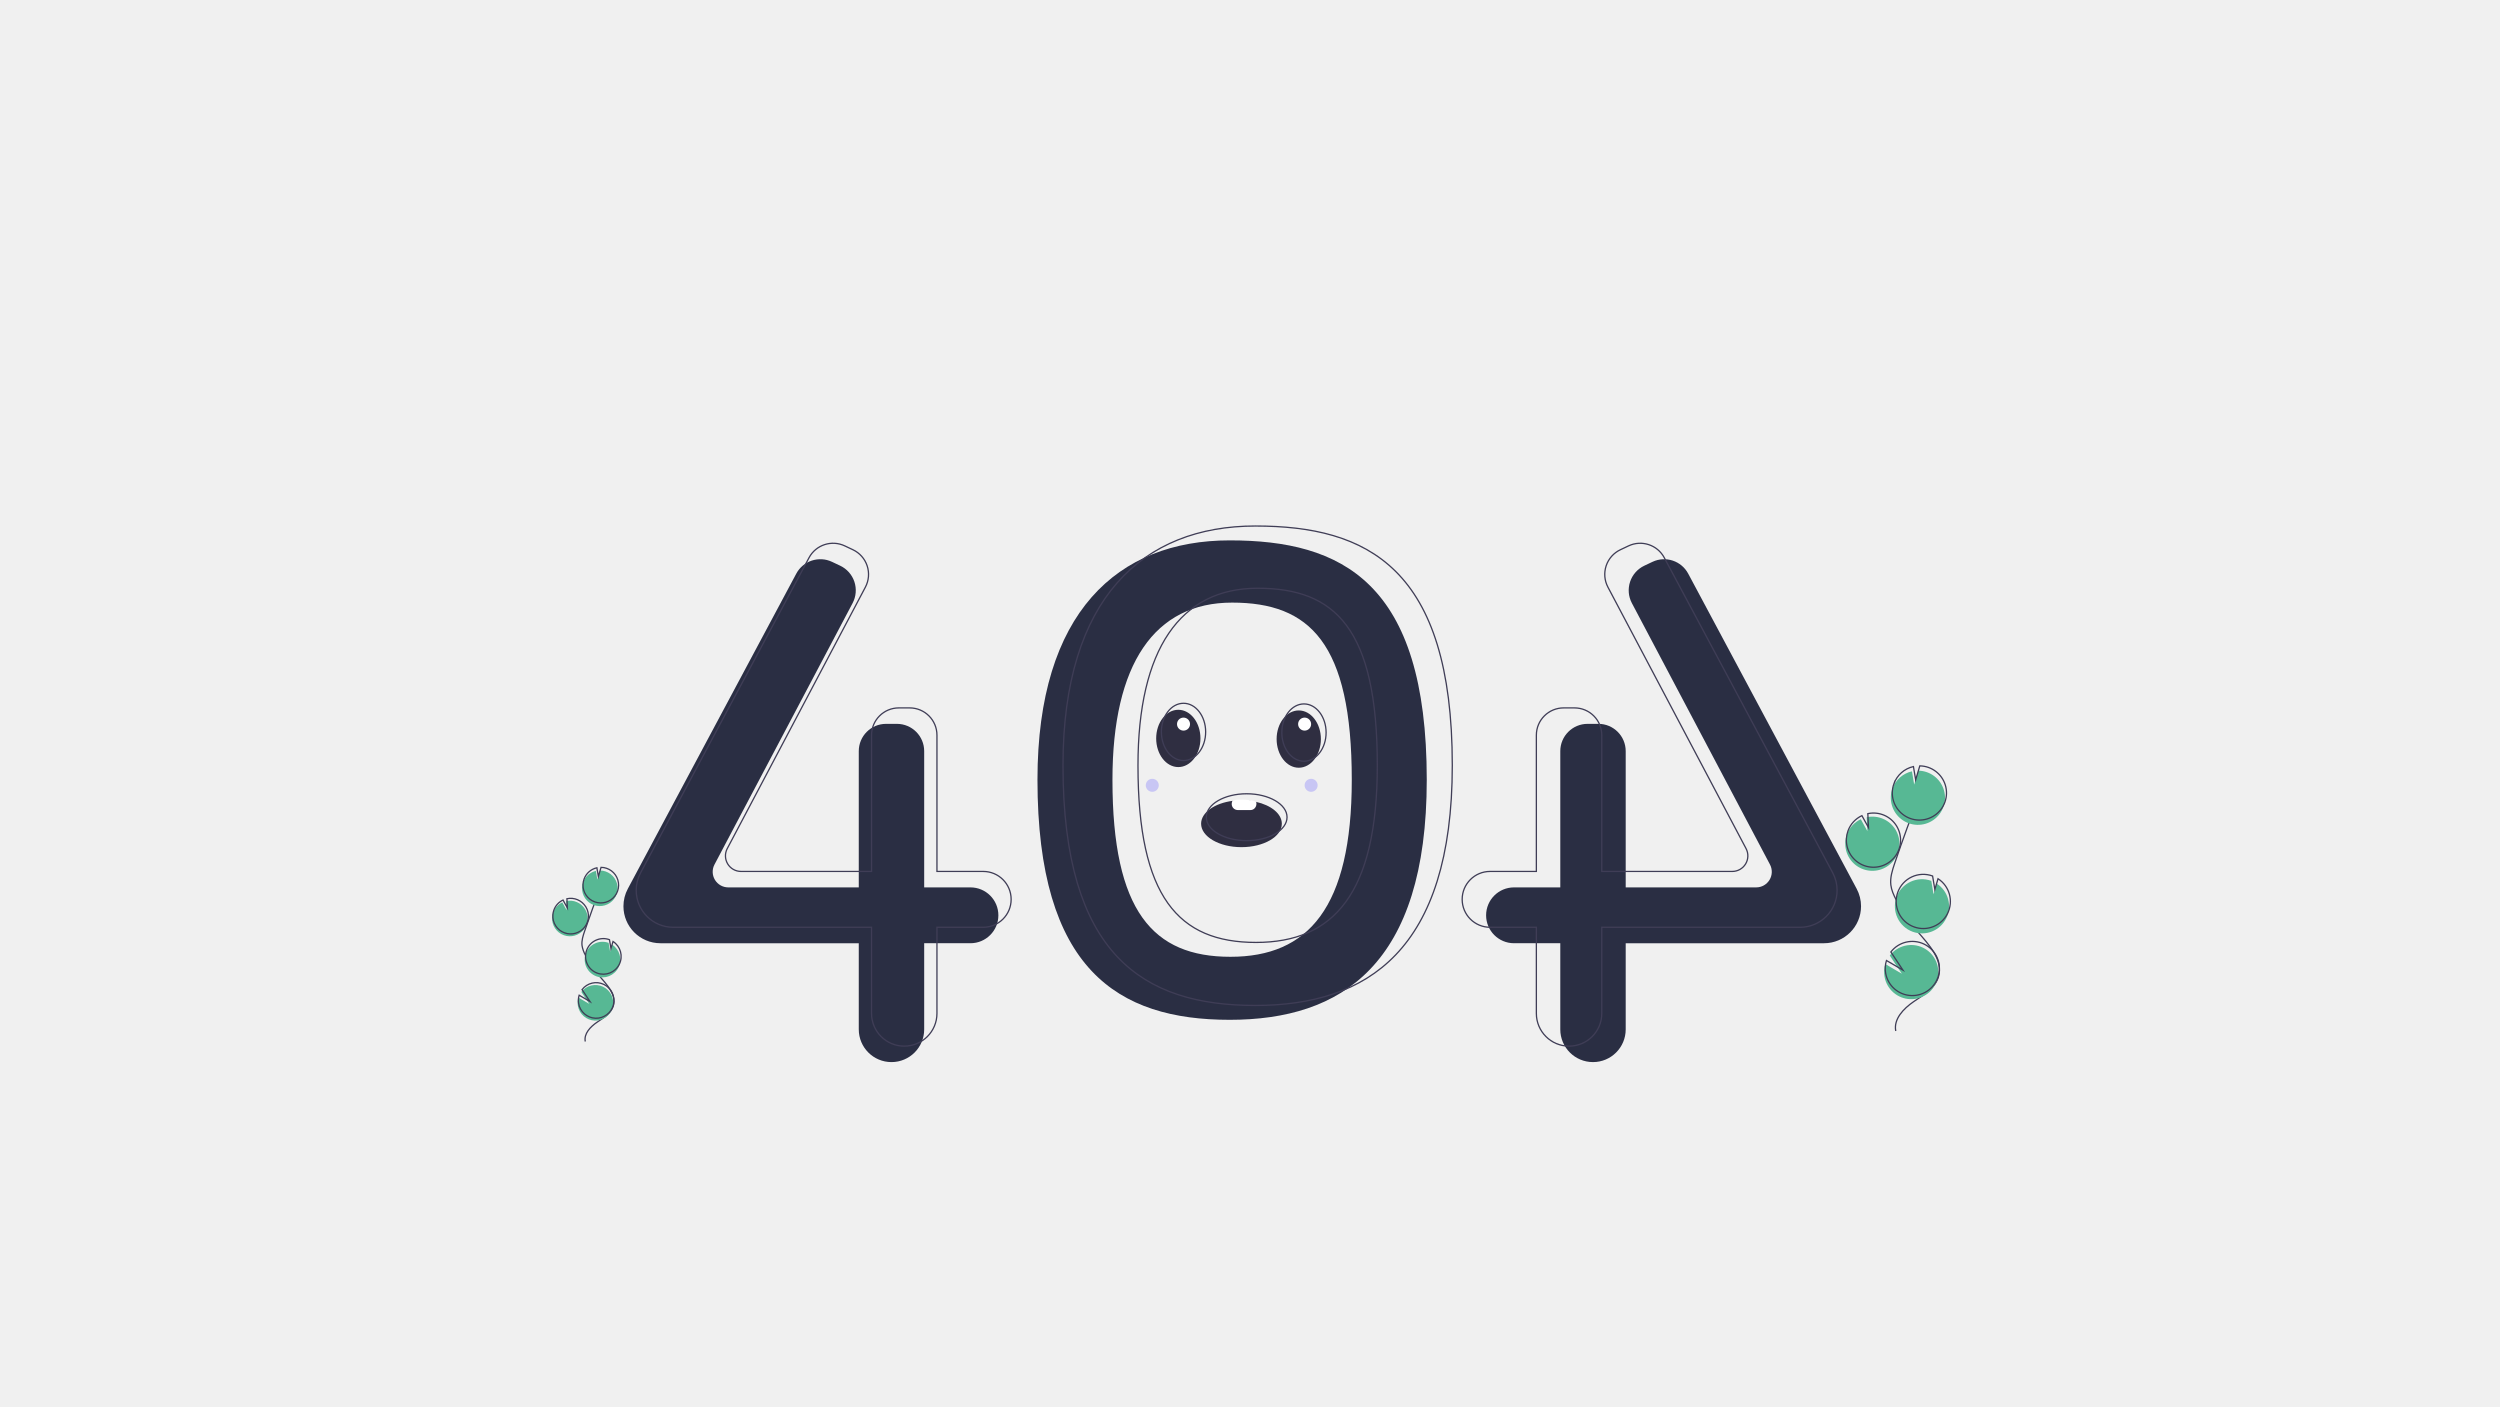
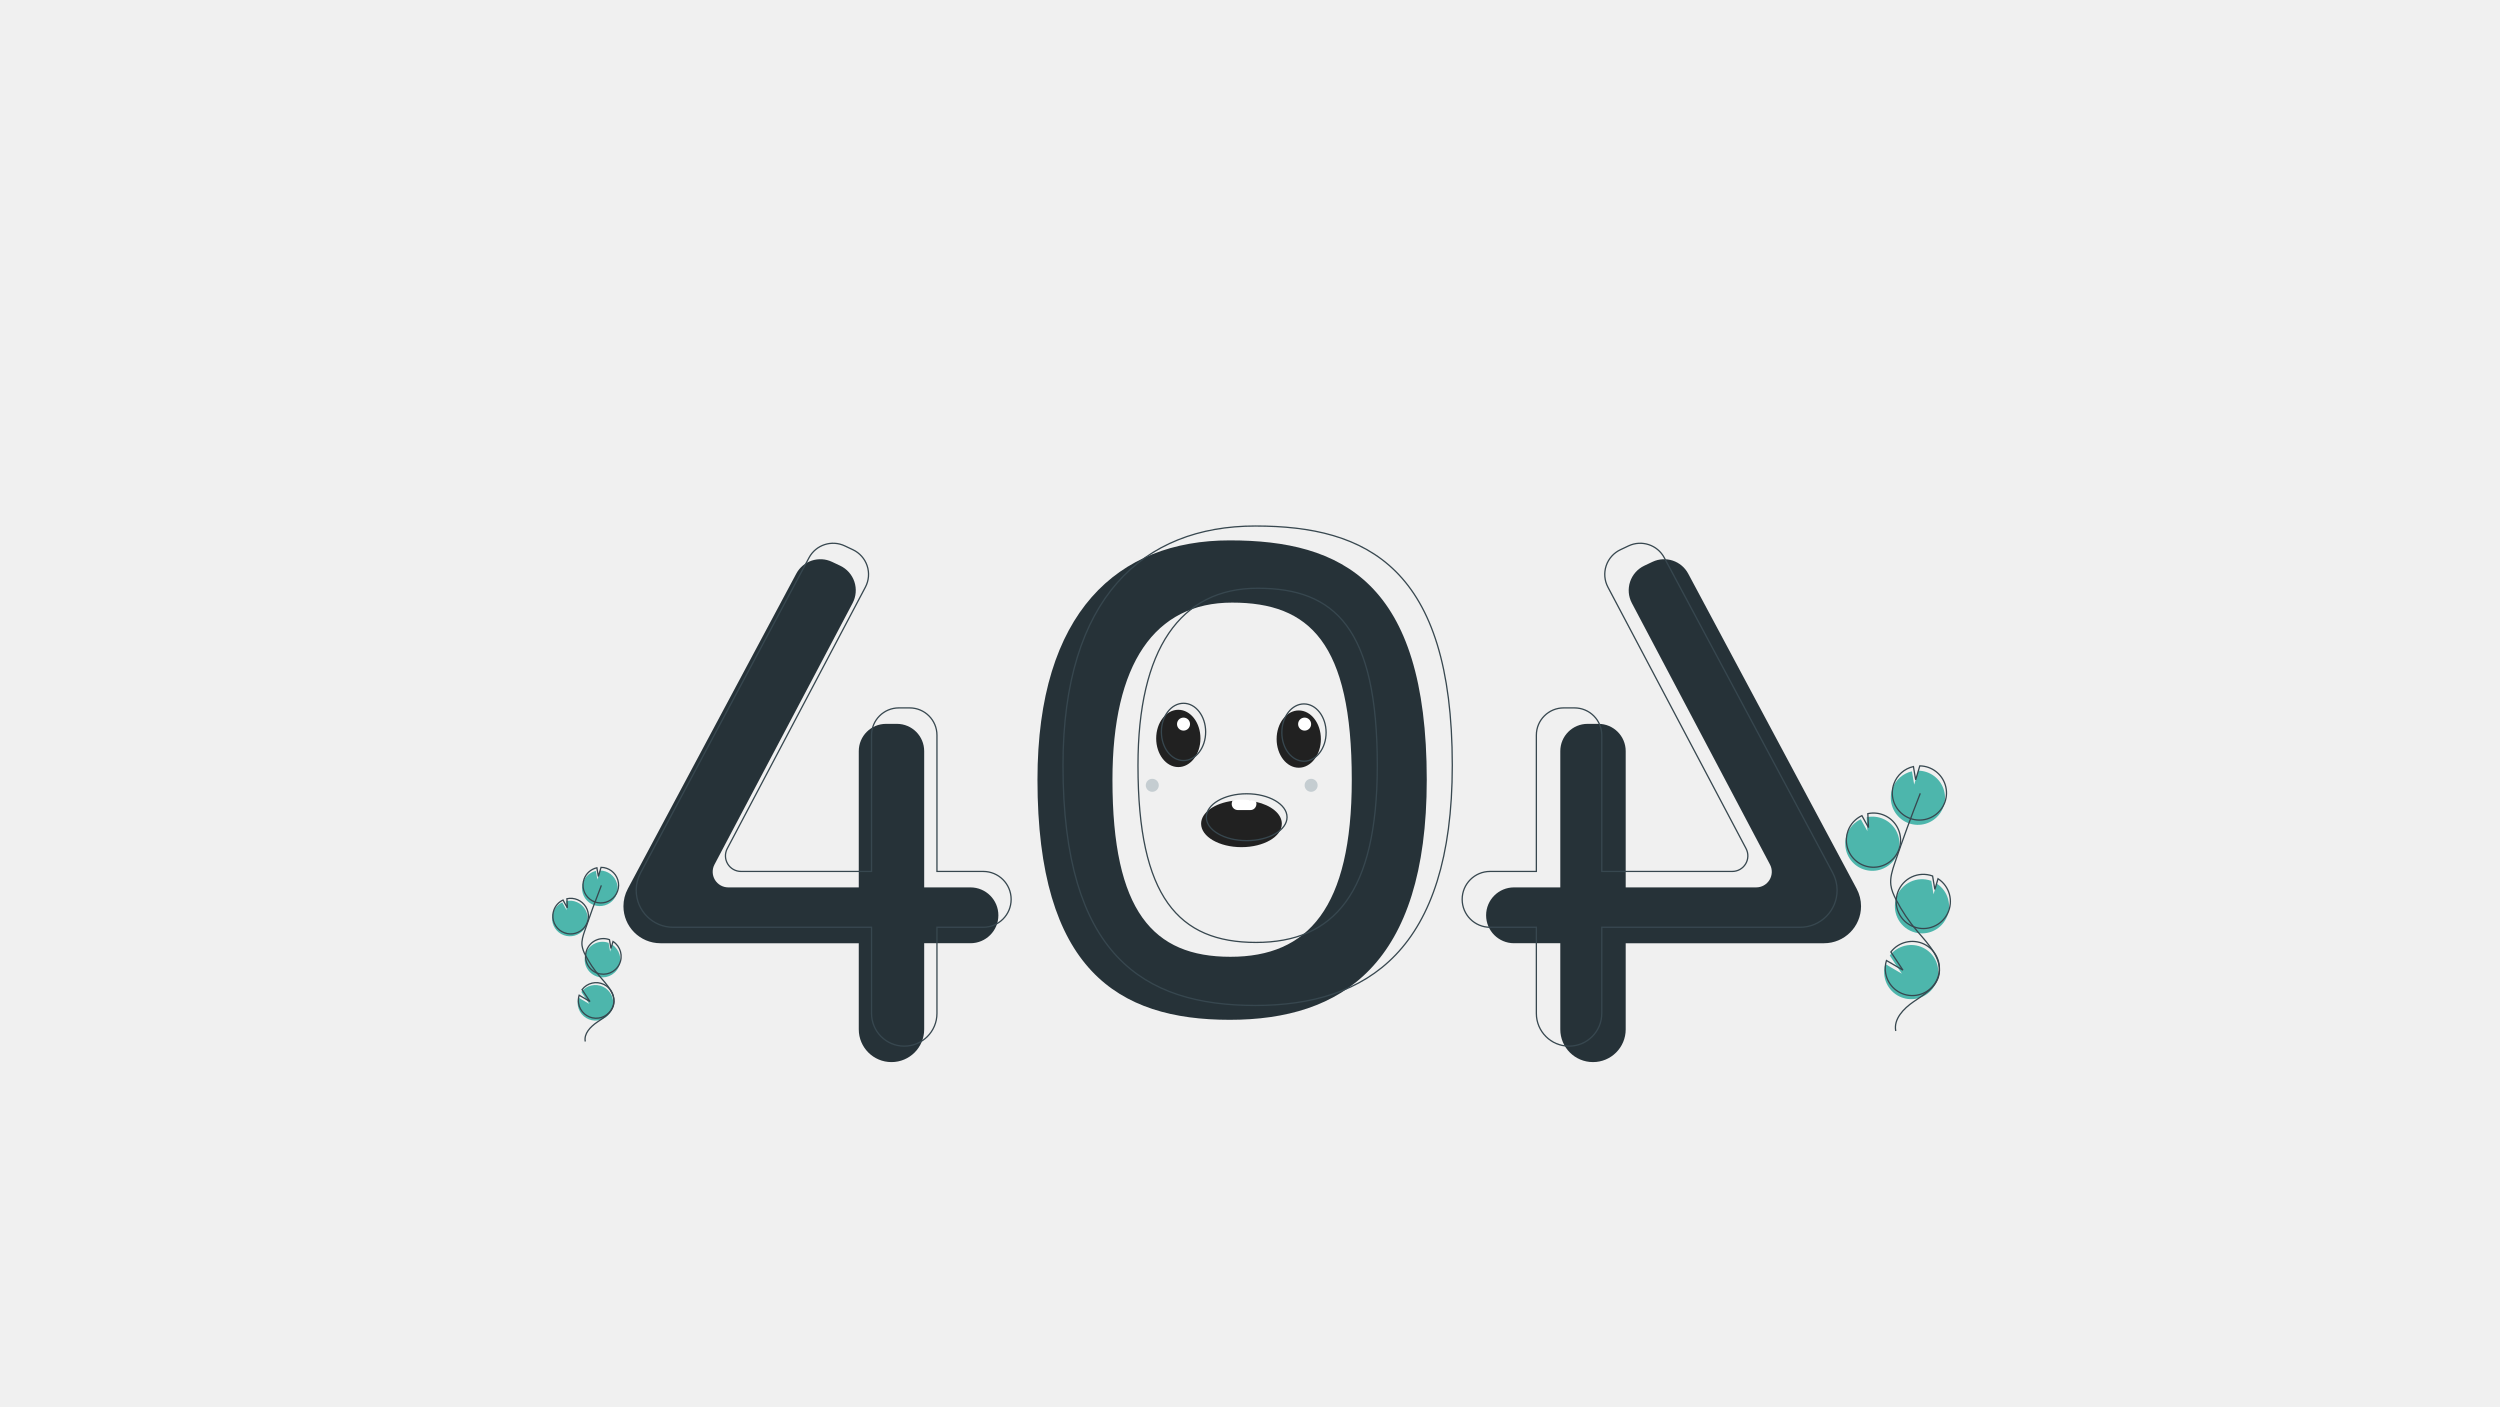
- <svg xmlns="http://www.w3.org/2000/svg" width="1920" height="1080" viewBox="0 0 1920 1080">
-   <defs>
-     <clipPath id="clip-NotFound">
-       <rect width="1920" height="1080" />
-     </clipPath>
-   </defs>
-   <g id="NotFound" clip-path="url(#clip-NotFound)">
-     <g id="Groupe_46" data-name="Groupe 46" transform="translate(423.999 248)">
-       <path id="Tracé_615" data-name="Tracé 615" d="M583.48,324.894c-85.944,0-147.651,55.139-147.651,183.8,0,145.813,61.707,184.411,147.651,184.411S734.807,650.83,734.807,508.692C734.807,356.753,669.424,324.894,583.48,324.894Zm.565,319.808c-59.527,0-90.626-34.923-90.626-135.916,0-89.112,32.372-136.1,91.9-136.1s91.9,30.868,91.9,136.1c0,98.448-33.646,135.917-93.172,135.917Z" transform="translate(-63.054 -157.885)" fill="#2a2e43" />
-       <path id="Tracé_616" data-name="Tracé 616" d="M384.365,591.4H348.831V486.762a20.956,20.956,0,0,0-20.956-20.956h-8.326a20.956,20.956,0,0,0-20.956,20.956V591.4H198.363a11.963,11.963,0,0,1-10.578-17.552l106.082-200.78a20.956,20.956,0,0,0-9.58-28.739l-6.262-2.957a20.956,20.956,0,0,0-27.429,9.07L121.214,592.475a28.416,28.416,0,0,0-3.356,13.4h0a28.416,28.416,0,0,0,28.416,28.416H298.593v66.167a25.119,25.119,0,0,0,25.119,25.119h0a25.119,25.119,0,0,0,25.119-25.119V634.287h35.534a21.443,21.443,0,0,0,21.443-21.443h0A21.443,21.443,0,0,0,384.365,591.4Z" transform="translate(-63.054 -157.885)" fill="#2a2e43" />
-       <path id="Tracé_617" data-name="Tracé 617" d="M797.3,591.4h35.534V486.762a20.956,20.956,0,0,1,20.954-20.956h8.326a20.956,20.956,0,0,1,20.956,20.956V591.4H983.3a11.963,11.963,0,0,0,10.578-17.552L887.8,373.069a20.956,20.956,0,0,1,9.58-28.739l6.262-2.957a20.956,20.956,0,0,1,27.429,9.07l129.382,242.032a28.416,28.416,0,0,1,3.356,13.4h0a28.416,28.416,0,0,1-28.416,28.416H883.071v66.167a25.119,25.119,0,0,1-25.119,25.119h0a25.119,25.119,0,0,1-25.119-25.119V634.287H797.3a21.443,21.443,0,0,1-21.443-21.443h0A21.443,21.443,0,0,1,797.3,591.4Z" transform="translate(-58.529 -157.885)" fill="#2a2e43" />
-       <path id="Tracé_618" data-name="Tracé 618" d="M394.168,579.148H358.634V474.509a20.956,20.956,0,0,0-20.956-20.956h-8.326A20.956,20.956,0,0,0,308.4,474.509V579.148H208.165A11.963,11.963,0,0,1,197.587,561.6L303.67,360.816a20.956,20.956,0,0,0-9.58-28.739l-6.262-2.957a20.956,20.956,0,0,0-27.429,9.07L131.017,580.222a28.416,28.416,0,0,0-3.356,13.4h0a28.416,28.416,0,0,0,28.416,28.416H308.395V688.2a25.119,25.119,0,0,0,25.119,25.119h0A25.119,25.119,0,0,0,358.633,688.2V622.034h35.534a21.443,21.443,0,0,0,21.443-21.443h0a21.443,21.443,0,0,0-21.442-21.443Z" transform="translate(-63.054 -157.885)" fill="none" stroke="#3f3d56" stroke-miterlimit="10" stroke-width="1" />
-       <path id="Tracé_619" data-name="Tracé 619" d="M815.679,579.148h35.534V474.509a20.956,20.956,0,0,1,20.956-20.956h8.325a20.956,20.956,0,0,1,20.956,20.956V579.148h100.23a11.963,11.963,0,0,0,10.578-17.552L906.175,360.816a20.956,20.956,0,0,1,9.58-28.739l6.262-2.957a20.956,20.956,0,0,1,27.429,9.07l129.382,242.032a28.415,28.415,0,0,1,3.356,13.4h0a28.416,28.416,0,0,1-28.416,28.416H901.45V688.2a25.119,25.119,0,0,1-25.119,25.119h0A25.119,25.119,0,0,1,851.212,688.2V622.034H815.677a21.443,21.443,0,0,1-21.443-21.443h0a21.443,21.443,0,0,1,21.444-21.443Z" transform="translate(-95.288 -157.885)" fill="none" stroke="#3f3d56" stroke-miterlimit="10" stroke-width="1" />
-       <path id="Tracé_620" data-name="Tracé 620" d="M603.085,313.866c-85.944,0-147.651,55.139-147.651,183.8,0,145.813,61.707,184.411,147.651,184.411S754.412,639.8,754.412,497.664C754.412,345.725,689.029,313.866,603.085,313.866Zm.565,319.808c-59.527,0-90.626-34.923-90.626-135.916,0-89.112,32.372-136.1,91.9-136.1s91.9,30.868,91.9,136.1c0,98.448-33.645,135.917-93.172,135.917Z" transform="translate(-63.054 -157.885)" fill="none" stroke="#3f3d56" stroke-miterlimit="10" stroke-width="1" />
-       <path id="Tracé_636" data-name="Tracé 636" d="M1069.92,577.434a20.813,20.813,0,1,0,2.772-39.915l.521,10.712-5.068-9.18a20.734,20.734,0,0,0-10.684,11.723,20.411,20.411,0,0,0-1.2,5.63,20.809,20.809,0,0,0,13.656,21.031Z" transform="translate(-63.054 -157.885)" fill="#57b894" />
-       <path id="Tracé_637" data-name="Tracé 637" d="M1095,701.678c-1.789-9.11,5.963-17.187,13.621-22.437s16.6-10.408,19.218-19.317c3.755-12.8-7.43-24.53-16.136-34.642a125.3,125.3,0,0,1-16.524-24.557c-1.811-3.532-3.476-7.225-3.952-11.166-.686-5.675,1.137-11.323,2.974-16.737q9.179-27.052,19.628-53.65" transform="translate(-63.054 -157.885)" fill="none" stroke="#3f3d56" stroke-miterlimit="10" stroke-width="1" />
-       <path id="Tracé_638" data-name="Tracé 638" d="M1070.77,574.676a20.813,20.813,0,1,0,2.772-39.915l.521,10.712-5.068-9.18a20.734,20.734,0,0,0-10.684,11.723,20.406,20.406,0,0,0-1.2,5.63A20.809,20.809,0,0,0,1070.77,574.676Z" transform="translate(-63.054 -157.885)" fill="none" stroke="#3f3d56" stroke-miterlimit="10" stroke-width="1" />
-       <path id="Tracé_639" data-name="Tracé 639" d="M1092.45,515.473a20.788,20.788,0,0,1,14.98-13.2l1.714,10.184,3.177-10.7a20.81,20.81,0,1,1-19.871,13.709Z" transform="translate(-63.054 -157.885)" fill="#57b894" />
-       <path id="Tracé_640" data-name="Tracé 640" d="M1093.59,511.8a20.788,20.788,0,0,1,14.98-13.2l1.714,10.184,3.177-10.7a20.81,20.81,0,1,1-19.871,13.71Z" transform="translate(-63.054 -157.885)" fill="none" stroke="#3f3d56" stroke-miterlimit="10" stroke-width="1" />
-       <path id="Tracé_641" data-name="Tracé 641" d="M1108.04,625.489a20.81,20.81,0,0,0,18.419-37.023l-2.441,8.219-1.731-10.3a.362.362,0,0,0-.053-.02,20.811,20.811,0,0,0-14.194,39.127Z" transform="translate(-63.054 -157.885)" fill="#57b894" />
-       <path id="Tracé_642" data-name="Tracé 642" d="M1109.04,621.764a20.81,20.81,0,0,0,18.419-37.023l-2.441,8.219-1.731-10.3a.366.366,0,0,0-.053-.02,20.811,20.811,0,1,0-14.194,39.127Z" transform="translate(-63.054 -157.885)" fill="none" stroke="#3f3d56" stroke-miterlimit="10" stroke-width="1" />
-       <path id="Tracé_643" data-name="Tracé 643" d="M1086.38,660.051a20.8,20.8,0,1,0,4.011-16.3l9.273,13.956-12.67-7.408A20.617,20.617,0,0,0,1086.38,660.051Z" transform="translate(-63.054 -157.885)" fill="#57b894" />
-       <path id="Tracé_644" data-name="Tracé 644" d="M1087.23,657.294a20.8,20.8,0,1,0,4.011-16.3l9.273,13.956-12.67-7.408A20.617,20.617,0,0,0,1087.23,657.294Z" transform="translate(-63.054 -157.885)" fill="none" stroke="#3f3d56" stroke-miterlimit="10" stroke-width="1" />
-       <path id="Tracé_645" data-name="Tracé 645" d="M72.062,628.133a13.674,13.674,0,1,0,1.821-26.225l.342,7.038-3.33-6.032a13.622,13.622,0,0,0-7.019,7.7,13.408,13.408,0,0,0-.787,3.7,13.672,13.672,0,0,0,8.972,13.818Z" transform="translate(-63.054 -157.885)" fill="#57b894" />
-       <path id="Tracé_646" data-name="Tracé 646" d="M88.538,709.763c-1.175-5.986,3.918-11.292,8.949-14.741s10.91-6.838,12.626-12.692c2.467-8.412-4.882-16.117-10.6-22.76a82.321,82.321,0,0,1-10.856-16.134,22.21,22.21,0,0,1-2.6-7.336c-.451-3.729.747-7.439,1.954-11q6.031-17.773,12.9-35.249" transform="translate(-63.054 -157.885)" fill="none" stroke="#3f3d56" stroke-miterlimit="10" stroke-width="1" />
-       <path id="Tracé_647" data-name="Tracé 647" d="M72.625,626.321A13.674,13.674,0,1,0,74.446,600.1l.342,7.038-3.33-6.031a13.622,13.622,0,0,0-7.019,7.7,13.409,13.409,0,0,0-.787,3.7,13.672,13.672,0,0,0,8.973,13.817Z" transform="translate(-63.054 -157.885)" fill="none" stroke="#3f3d56" stroke-miterlimit="10" stroke-width="1" />
-       <path id="Tracé_648" data-name="Tracé 648" d="M86.866,587.423a13.658,13.658,0,0,1,9.842-8.671l1.126,6.691,2.087-7.027a13.673,13.673,0,1,1-13.055,9.007Z" transform="translate(-63.054 -157.885)" fill="#57b894" />
-       <path id="Tracé_649" data-name="Tracé 649" d="M87.617,585.007a13.658,13.658,0,0,1,9.842-8.671l1.126,6.691L100.673,576a13.673,13.673,0,1,1-13.055,9.007Z" transform="translate(-63.054 -157.885)" fill="none" stroke="#3f3d56" stroke-miterlimit="10" stroke-width="1" />
-       <path id="Tracé_650" data-name="Tracé 650" d="M97.112,659.706a13.673,13.673,0,0,0,12.1-24.325l-1.6,5.4-1.137-6.77a.236.236,0,0,0-.035-.013,13.673,13.673,0,1,0-9.326,25.707Z" transform="translate(-63.054 -157.885)" fill="#57b894" />
-       <path id="Tracé_651" data-name="Tracé 651" d="M97.762,657.259a13.673,13.673,0,0,0,12.1-24.325l-1.6,5.4-1.137-6.77a.235.235,0,0,0-.035-.013,13.673,13.673,0,1,0-9.326,25.707Z" transform="translate(-63.054 -157.885)" fill="none" stroke="#3f3d56" stroke-miterlimit="10" stroke-width="1" />
-       <path id="Tracé_652" data-name="Tracé 652" d="M82.876,682.414a13.667,13.667,0,1,0,2.635-10.708l6.092,9.17-8.324-4.867a13.545,13.545,0,0,0-.4,6.4Z" transform="translate(-63.054 -157.885)" fill="#57b894" />
-       <path id="Tracé_653" data-name="Tracé 653" d="M83.439,680.6a13.667,13.667,0,1,0,2.635-10.708l6.092,9.17L83.842,674.2A13.545,13.545,0,0,0,83.439,680.6Z" transform="translate(-63.054 -157.885)" fill="none" stroke="#3f3d56" stroke-miterlimit="10" stroke-width="1" />
-       <ellipse id="Ellipse_181" data-name="Ellipse 181" cx="17" cy="22" rx="17" ry="22" transform="translate(463.946 297.116)" fill="#2f2e41" />
-       <ellipse id="Ellipse_182" data-name="Ellipse 182" cx="17" cy="22" rx="17" ry="22" transform="translate(556.446 297.616)" fill="#2f2e41" />
-       <path id="Tracé_654" data-name="Tracé 654" d="M623.5,542.5c0,9.94-13.88,18-31,18s-31-8.06-31-18c0-8.61,10.41-15.81,24.32-17.57a50.109,50.109,0,0,1,6.68-.43,50.7,50.7,0,0,1,11.13,1.2C615.25,528.29,623.5,534.84,623.5,542.5Z" transform="translate(-63.054 -157.885)" fill="#2f2e41" />
-       <ellipse id="Ellipse_183" data-name="Ellipse 183" cx="17" cy="22" rx="17" ry="22" transform="translate(467.946 292.116)" fill="none" stroke="#3f3d56" stroke-miterlimit="10" stroke-width="1" />
-       <ellipse id="Ellipse_184" data-name="Ellipse 184" cx="17" cy="22" rx="17" ry="22" transform="translate(560.446 292.616)" fill="none" stroke="#3f3d56" stroke-miterlimit="10" stroke-width="1" />
-       <ellipse id="Ellipse_185" data-name="Ellipse 185" cx="31" cy="18" rx="31" ry="18" transform="translate(502.446 361.616)" fill="none" stroke="#3f3d56" stroke-miterlimit="10" stroke-width="1" />
-       <path id="Tracé_655" data-name="Tracé 655" d="M604,527.2a4.936,4.936,0,0,1-1.32,3.392A4.339,4.339,0,0,1,599.5,532h-10a4.664,4.664,0,0,1-4.5-4.8,4.9,4.9,0,0,1,.82-2.741A47.035,47.035,0,0,1,592.5,524a47.667,47.667,0,0,1,11.13,1.28A5.067,5.067,0,0,1,604,527.2Z" transform="translate(-63.054 -157.885)" fill="#fff" />
-       <circle id="Ellipse_186" data-name="Ellipse 186" cx="5" cy="5" r="5" transform="translate(479.946 303.116)" fill="#fff" />
-       <circle id="Ellipse_187" data-name="Ellipse 187" cx="5" cy="5" r="5" transform="translate(572.946 303.116)" fill="#fff" />
-       <circle id="Ellipse_188" data-name="Ellipse 188" cx="5" cy="5" r="5" transform="translate(577.946 350.116)" fill="#6c63ff" opacity="0.3" />
-       <circle id="Ellipse_189" data-name="Ellipse 189" cx="5" cy="5" r="5" transform="translate(455.946 350.116)" fill="#6c63ff" opacity="0.3" />
-     </g>
+ <svg xmlns="http://www.w3.org/2000/svg" width="1920" height="1080" viewBox="0 0 1920 1080" version="1.1">
+   <style>
+     #main {
+       fill: #263238;
+     }
+     #face {
+       fill: #212121;
+     }
+     #nenuphar {
+       fill: #4DB6AC;
+     }
+     #borders {
+       fill: none;
+       stroke: #37474F;
+     }
+     #reflect {
+       fill: #ffffff;
+     }
+     #kawaii {
+       fill: #607D8B;
+       opacity: 0.3;
+     }
+ 
+     @media (prefers-color-scheme: dark) {
+       #main {
+         fill: #CFD8DC;
+       }
+       #nenuphar {
+         fill: #4DB6AC;
+       }
+       #face {
+         fill: #78909C;
+       }
+       #borders {
+         stroke: #ECEFF1;
+       }
+       #reflect {
+         fill: #ffffff;
+       }
+       #kawaii {
+         fill: #6c63ff;
+       }
+     }
+ 
+     /*
+     #main { fill: #2a2e43; }
+     #nenuphar { fill: #57b894; }
+     #face { fill: #2f2e41; }
+     #borders {stroke: #3f3d56; }
+     #reflect { fill: #ffffff; }
+     #kawaii { fill: #6c63ff; }
+     */
+   </style>
+   <g id="main">
+     <path d="m 944.425,415.009 c -85.944,0 -147.651,55.139 -147.651,183.8 0,145.813 61.707,184.411 147.651,184.411 85.944,0 151.327,-42.275 151.327,-184.413 0,-151.939 -65.383,-183.798 -151.327,-183.798 z m 0.565,319.808 c -59.527,0 -90.626,-34.923 -90.626,-135.916 0,-89.112 32.372,-136.1 91.9,-136.1 59.528,0 91.9,30.868 91.9,136.1 0,98.448 -33.646,135.917 -93.172,135.917 z" />
+     <path d="M 745.31,681.515 H 709.776 V 576.877 A 20.956,20.956 0 0 0 688.82,555.921 h -8.326 a 20.956,20.956 0 0 0 -20.956,20.956 V 681.515 H 559.308 A 11.963,11.963 0 0 1 548.73,663.963 l 106.082,-200.78 a 20.956,20.956 0 0 0 -9.58,-28.739 l -6.262,-2.957 a 20.956,20.956 0 0 0 -27.429,9.07 L 482.159,682.59 a 28.416,28.416 0 0 0 -3.356,13.4 v 0 a 28.416,28.416 0 0 0 28.416,28.416 h 152.319 v 66.167 a 25.119,25.119 0 0 0 25.119,25.119 v 0 a 25.119,25.119 0 0 0 25.119,-25.119 v -66.171 h 35.534 a 21.443,21.443 0 0 0 21.443,-21.443 v 0 A 21.443,21.443 0 0 0 745.31,681.515 Z" />
+     <path d="m 1162.77,681.515 h 35.534 V 576.877 a 20.956,20.956 0 0 1 20.954,-20.956 h 8.326 a 20.956,20.956 0 0 1 20.956,20.956 v 104.638 h 100.23 a 11.963,11.963 0 0 0 10.578,-17.552 L 1253.27,463.184 a 20.956,20.956 0 0 1 9.58,-28.739 l 6.262,-2.957 a 20.956,20.956 0 0 1 27.429,9.07 l 129.382,242.032 a 28.416,28.416 0 0 1 3.356,13.4 v 0 a 28.416,28.416 0 0 1 -28.416,28.416 h -152.322 v 66.167 a 25.119,25.119 0 0 1 -25.119,25.119 v 0 a 25.119,25.119 0 0 1 -25.119,-25.119 v -66.171 h -35.533 a 21.443,21.443 0 0 1 -21.443,-21.443 v 0 a 21.443,21.443 0 0 1 21.443,-21.444 z" />
+   </g>
+   <g id="nenuphar">
+     <path d="m 1430.865,667.549 a 20.813,20.813 0 1 0 2.772,-39.915 l 0.521,10.712 -5.068,-9.18 a 20.734,20.734 0 0 0 -10.684,11.723 20.411,20.411 0 0 0 -1.2,5.63 20.809,20.809 0 0 0 13.656,21.031 z" />
+     <path d="m 1453.395,605.588 a 20.788,20.788 0 0 1 14.98,-13.2 l 1.714,10.184 3.177,-10.7 a 20.81,20.81 0 1 1 -19.871,13.709 z" />
+     <path d="m 1468.985,715.604 a 20.81,20.81 0 0 0 18.419,-37.023 l -2.441,8.219 -1.731,-10.3 a 0.362,0.362 0 0 0 -0.053,-0.02 20.811,20.811 0 0 0 -14.194,39.127 z" />
+     <path d="m 1447.325,750.166 a 20.8,20.8 0 1 0 4.011,-16.3 l 9.273,13.956 -12.67,-7.408 a 20.617,20.617 0 0 0 -0.614,9.752 z" />
+     <path d="m 433.007,718.248 a 13.674,13.674 0 1 0 1.821,-26.225 l 0.342,7.038 -3.33,-6.032 a 13.622,13.622 0 0 0 -7.019,7.7 13.408,13.408 0 0 0 -0.787,3.7 13.672,13.672 0 0 0 8.972,13.818 z" />
+     <path d="m 447.811,677.538 a 13.658,13.658 0 0 1 9.842,-8.671 l 1.126,6.691 2.087,-7.027 a 13.673,13.673 0 1 1 -13.055,9.007 z" />
+     <path d="m 458.057,749.821 a 13.673,13.673 0 0 0 12.1,-24.325 l -1.6,5.4 -1.137,-6.77 a 0.236,0.236 0 0 0 -0.035,-0.013 13.673,13.673 0 1 0 -9.326,25.707 z" />
+     <path d="m 443.821,772.529 a 13.667,13.667 0 1 0 2.635,-10.708 l 6.092,9.17 -8.324,-4.867 a 13.545,13.545 0 0 0 -0.4,6.4 z" />
+   </g>
+   <g id="face">
+     <ellipse cx="904.945" cy="567.116" rx="17" ry="22" />
+     <ellipse cx="997.445" cy="567.616" rx="17" ry="22" />
+     <path d="m 984.445,632.615 c 0,9.94 -13.88,18 -31,18 -17.12,0 -31,-8.06 -31,-18 0,-8.61 10.41,-15.81 24.32,-17.57 a 50.109,50.109 0 0 1 6.68,-0.43 50.7,50.7 0 0 1 11.13,1.2 c 11.62,2.59 19.87,9.14 19.87,16.8 z" />
+   </g>
+   <g id="borders">
+     <path d="M 755.113,669.263 H 719.579 V 564.624 a 20.956,20.956 0 0 0 -20.956,-20.956 h -8.326 a 20.956,20.956 0 0 0 -20.952,20.956 V 669.263 H 569.11 A 11.963,11.963 0 0 1 558.532,651.715 L 664.615,450.931 a 20.956,20.956 0 0 0 -9.58,-28.739 l -6.262,-2.957 a 20.956,20.956 0 0 0 -27.429,9.07 L 491.962,670.337 a 28.416,28.416 0 0 0 -3.356,13.4 v 0 a 28.416,28.416 0 0 0 28.416,28.416 H 669.34 v 66.162 a 25.119,25.119 0 0 0 25.119,25.119 v 0 a 25.119,25.119 0 0 0 25.119,-25.119 v -66.166 h 35.534 a 21.443,21.443 0 0 0 21.443,-21.443 v 0 a 21.443,21.443 0 0 0 -21.442,-21.443 z" />
+     <path d="m 1144.39,669.263 h 35.534 V 564.624 a 20.956,20.956 0 0 1 20.956,-20.956 h 8.325 a 20.956,20.956 0 0 1 20.956,20.956 v 104.639 h 100.23 a 11.963,11.963 0 0 0 10.578,-17.552 l -106.083,-200.78 a 20.956,20.956 0 0 1 9.58,-28.739 l 6.262,-2.957 a 20.956,20.956 0 0 1 27.429,9.07 l 129.382,242.032 a 28.415,28.415 0 0 1 3.356,13.4 v 0 a 28.416,28.416 0 0 1 -28.416,28.416 h -152.318 v 66.162 a 25.119,25.119 0 0 1 -25.119,25.119 v 0 a 25.119,25.119 0 0 1 -25.119,-25.119 v -66.166 h -35.535 a 21.443,21.443 0 0 1 -21.443,-21.443 v 0 a 21.443,21.443 0 0 1 21.444,-21.443 z" />
+     <path d="m 964.03,403.981 c -85.944,0 -147.651,55.139 -147.651,183.8 0,145.813 61.707,184.411 147.651,184.411 85.944,0 151.327,-42.277 151.327,-184.413 0,-151.939 -65.383,-183.798 -151.327,-183.798 z m 0.565,319.808 c -59.527,0 -90.626,-34.923 -90.626,-135.916 0,-89.112 32.372,-136.1 91.9,-136.1 59.528,0 91.9,30.868 91.9,136.1 0,98.448 -33.645,135.917 -93.172,135.917 z" />
+     <path d="m 1455.945,791.793 c -1.789,-9.11 5.963,-17.187 13.621,-22.437 7.658,-5.25 16.6,-10.408 19.218,-19.317 3.755,-12.8 -7.43,-24.53 -16.136,-34.642 a 125.3,125.3 0 0 1 -16.524,-24.557 c -1.811,-3.532 -3.476,-7.225 -3.952,-11.166 -0.686,-5.675 1.137,-11.323 2.974,-16.737 q 9.179,-27.052 19.628,-53.65" />
+     <path d="m 1431.715,664.791 a 20.813,20.813 0 1 0 2.772,-39.915 l 0.521,10.712 -5.068,-9.18 a 20.734,20.734 0 0 0 -10.684,11.723 20.406,20.406 0 0 0 -1.2,5.63 20.809,20.809 0 0 0 13.659,21.03 z" />
+     <path d="m 1454.535,601.915 a 20.788,20.788 0 0 1 14.98,-13.2 l 1.714,10.184 3.177,-10.7 a 20.81,20.81 0 1 1 -19.871,13.71 z" />
+     <path d="m 1469.985,711.879 a 20.81,20.81 0 0 0 18.419,-37.023 l -2.441,8.219 -1.731,-10.3 a 0.366,0.366 0 0 0 -0.053,-0.02 20.811,20.811 0 1 0 -14.194,39.127 z" />
+     <path d="m 1448.175,747.409 a 20.8,20.8 0 1 0 4.011,-16.3 l 9.273,13.956 -12.67,-7.408 a 20.617,20.617 0 0 0 -0.614,9.752 z" />
+     <path d="m 449.483,799.878 c -1.175,-5.986 3.918,-11.292 8.949,-14.741 5.031,-3.449 10.91,-6.838 12.626,-12.692 2.467,-8.412 -4.882,-16.117 -10.6,-22.76 a 82.321,82.321 0 0 1 -10.856,-16.134 22.21,22.21 0 0 1 -2.6,-7.336 c -0.451,-3.729 0.747,-7.439 1.954,-11 q 6.031,-17.773 12.9,-35.249" />
+     <path d="m 433.57,716.436 a 13.674,13.674 0 1 0 1.821,-26.221 l 0.342,7.038 -3.33,-6.031 a 13.622,13.622 0 0 0 -7.019,7.7 13.409,13.409 0 0 0 -0.787,3.7 13.672,13.672 0 0 0 8.973,13.817 z" />
+     <path d="m 448.562,675.122 a 13.658,13.658 0 0 1 9.842,-8.671 l 1.126,6.691 2.088,-7.027 a 13.673,13.673 0 1 1 -13.055,9.007 z" />
+     <path d="m 458.707,747.374 a 13.673,13.673 0 0 0 12.1,-24.325 l -1.6,5.4 -1.137,-6.77 a 0.235,0.235 0 0 0 -0.035,-0.013 13.673,13.673 0 1 0 -9.326,25.707 z" />
+     <path d="m 444.384,770.715 a 13.667,13.667 0 1 0 2.635,-10.708 l 6.092,9.17 -8.324,-4.862 a 13.545,13.545 0 0 0 -0.403,6.4 z" />
+     <ellipse cx="908.945" cy="562.116" rx="17" ry="22" />
+     <ellipse cx="1001.445" cy="562.616" rx="17" ry="22" />
+     <ellipse cx="957.445" cy="627.616" rx="31" ry="18" />
+   </g>
+   <g id="reflect">
+     <path d="m 964.945,617.315 a 4.936,4.936 0 0 1 -1.32,3.392 4.339,4.339 0 0 1 -3.18,1.408 h -10 a 4.664,4.664 0 0 1 -4.5,-4.8 4.9,4.9 0 0 1 0.82,-2.741 47.035,47.035 0 0 1 6.68,-0.459 47.667,47.667 0 0 1 11.13,1.28 5.067,5.067 0 0 1 0.37,1.92 z" />
+     <circle cx="908.945" cy="556.116" r="5" />
+     <circle cx="1001.945" cy="556.116" r="5" />
+   </g>
+   <g id="kawaii">
+     <circle cx="1006.945" cy="603.116" r="5" />
+     <circle cx="884.945" cy="603.116" r="5" />
  </g>
</svg>
